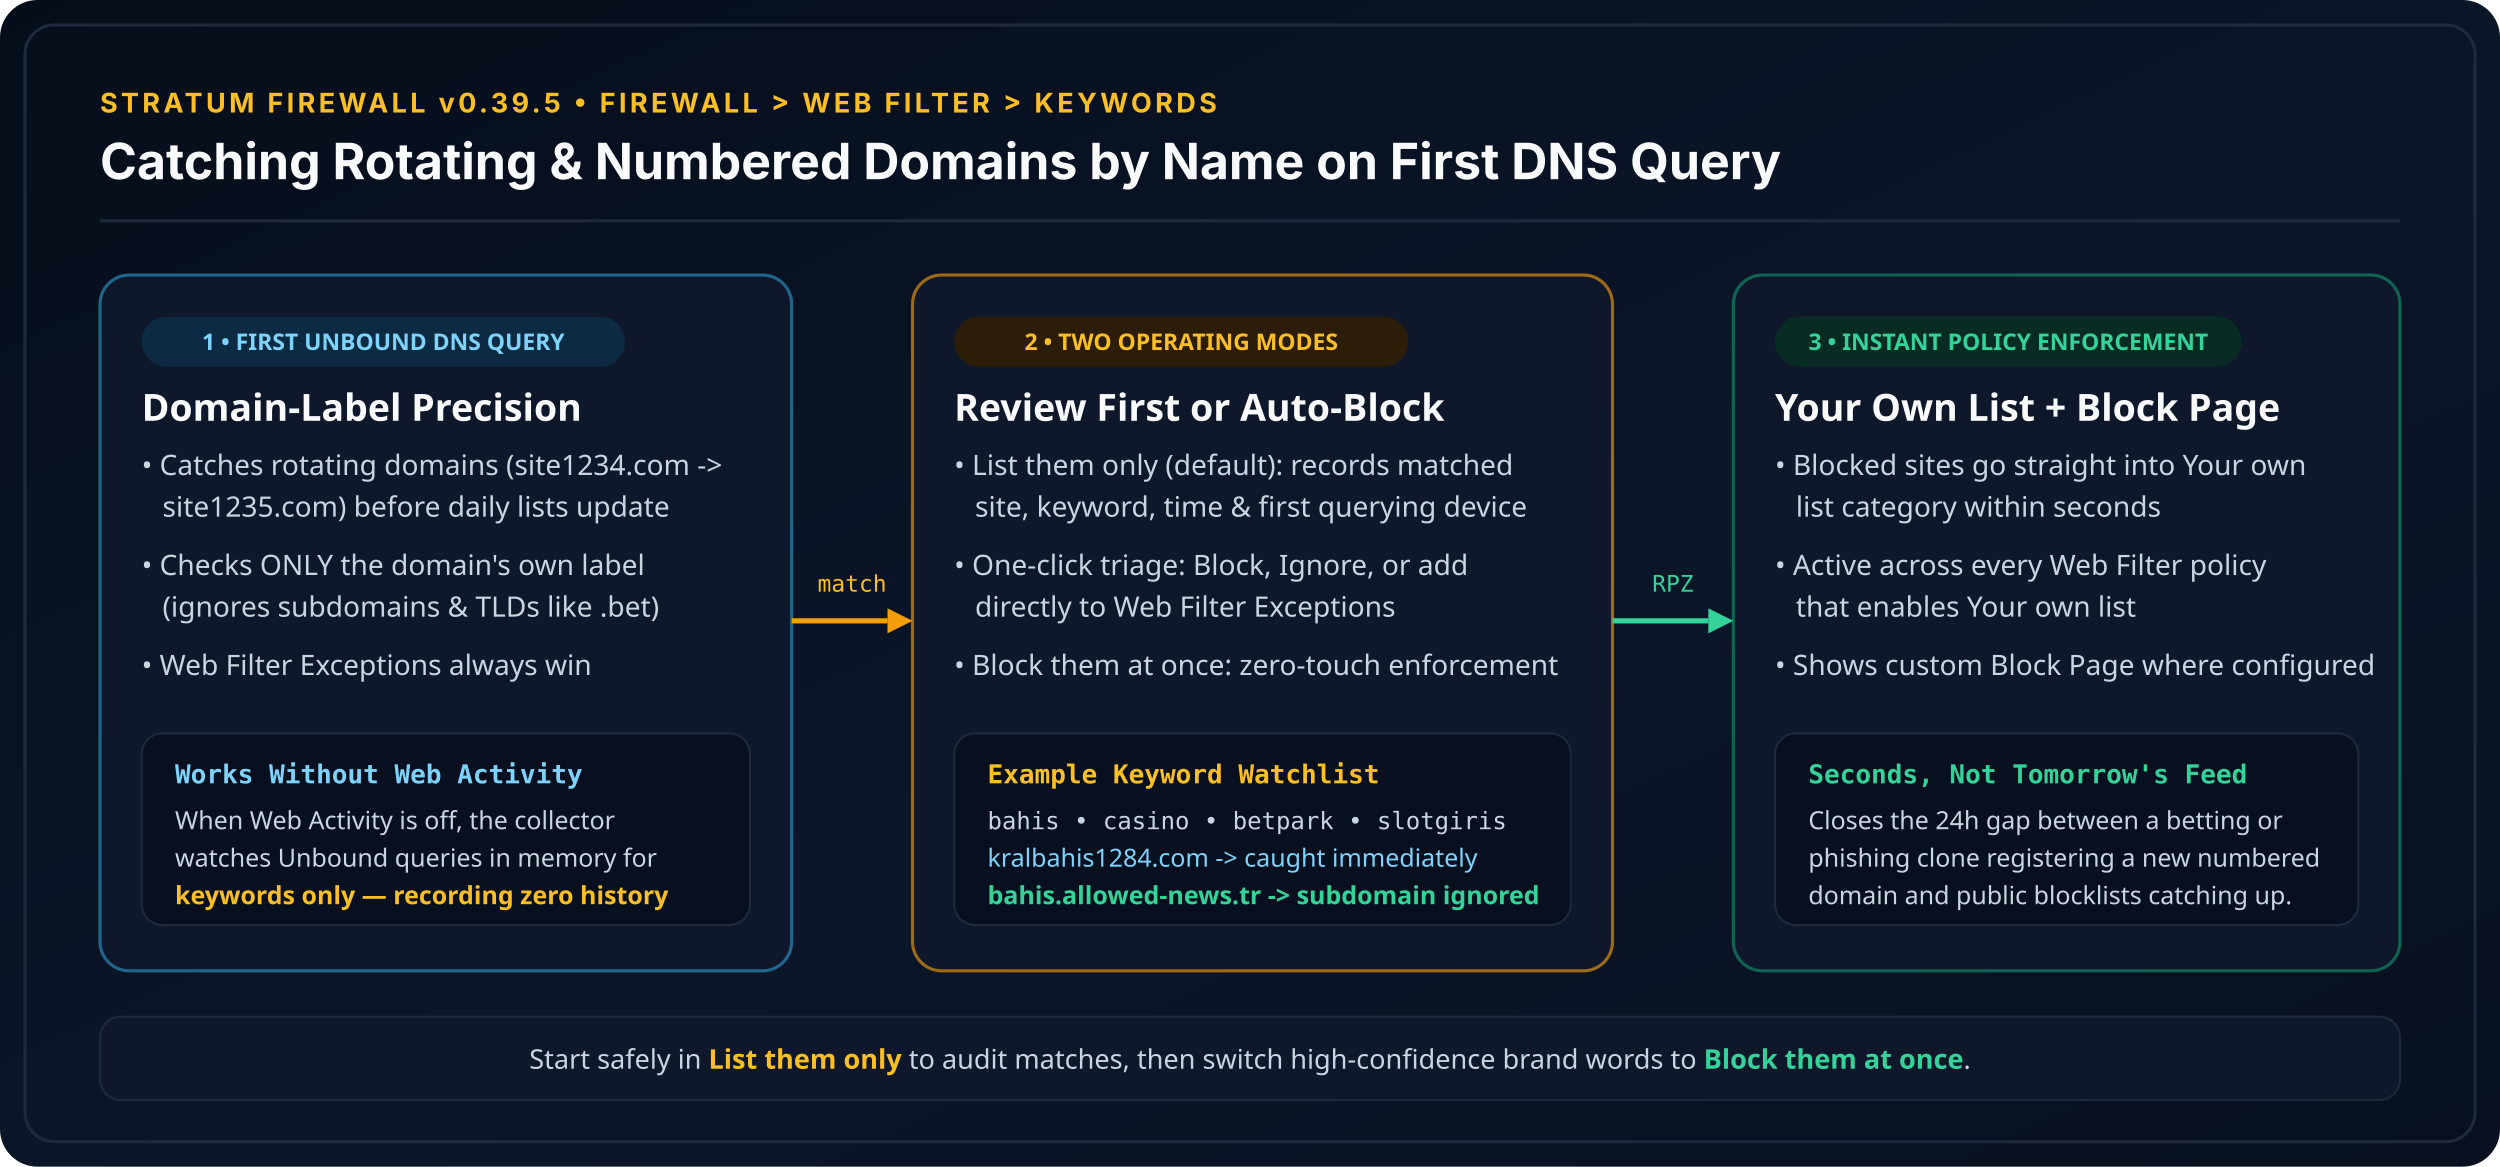
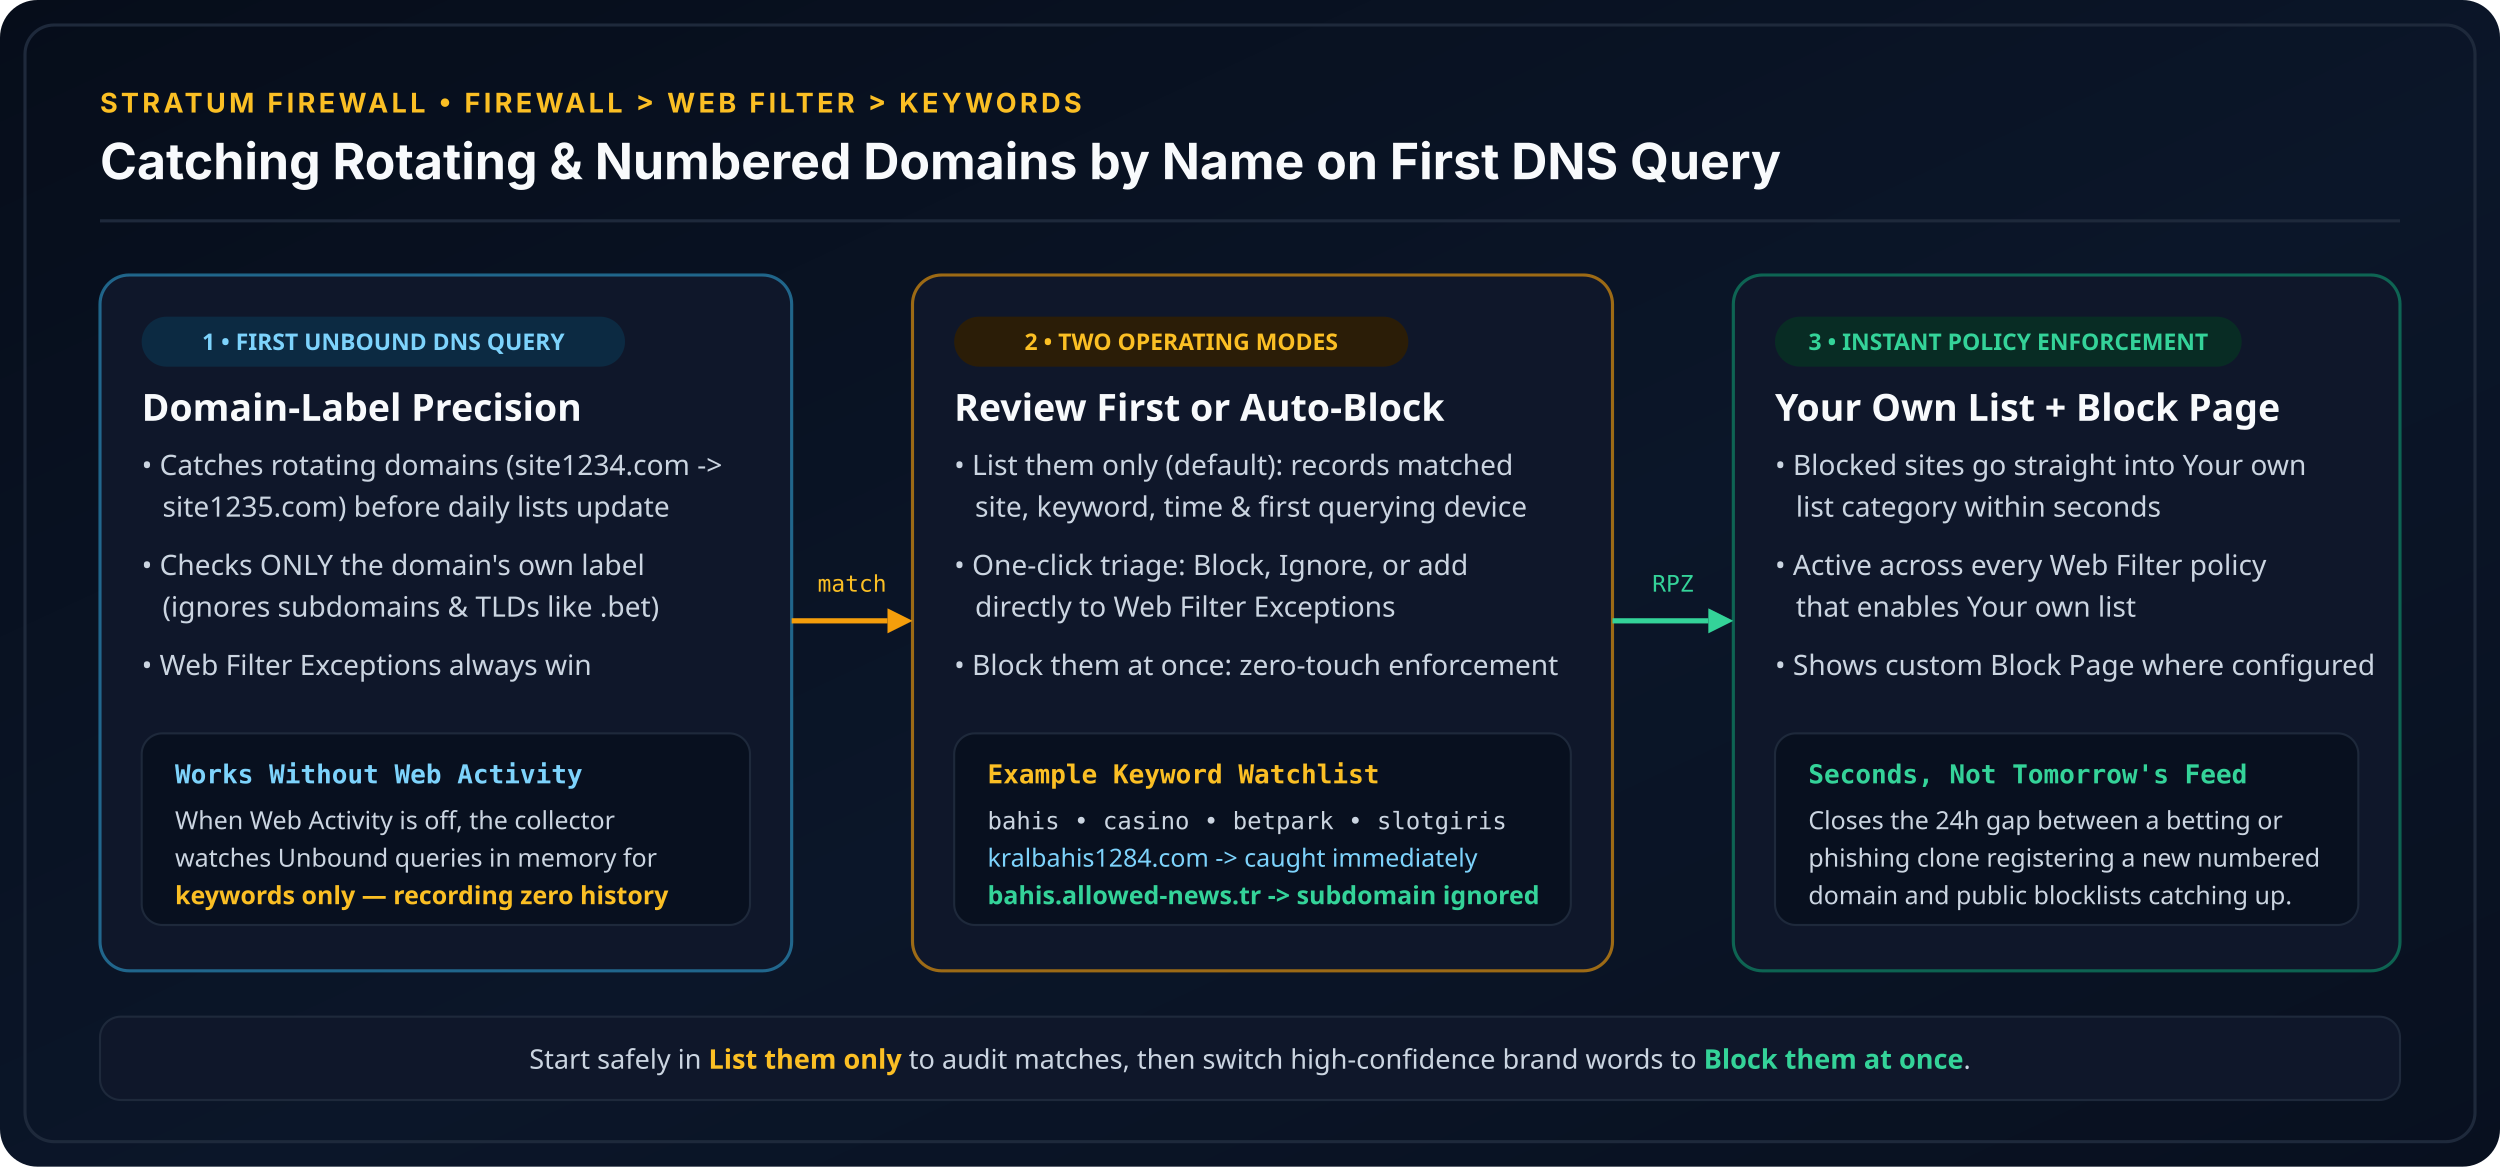
- <svg xmlns="http://www.w3.org/2000/svg" viewBox="0 0 1200 560" width="1200" height="560" role="img" aria-label="Stratum Firewall v0.39.5 Web Filter Keywords Architecture: Catching Rotating Domains by Name in Real Time">
+ <svg xmlns="http://www.w3.org/2000/svg" viewBox="0 0 1200 560" width="1200" height="560" role="img" aria-label="Stratum Firewall Web Filter Keywords Architecture: Catching Rotating Domains by Name in Real Time">
  <defs>
    <linearGradient id="bgKw" x1="0%" y1="0%" x2="100%" y2="100%">
      <stop offset="0%" stop-color="#060d1a" />
      <stop offset="55%" stop-color="#0b1629" />
      <stop offset="100%" stop-color="#08101f" />
    </linearGradient>
  </defs>
  <rect width="1200" height="560" rx="18" fill="url(#bgKw)" />
  <rect x="12" y="12" width="1176" height="536" rx="14" fill="none" stroke="#1e293b" stroke-width="1.5" />
-   <text x="48" y="54" fill="#fbbf24" font-family="system-ui, -apple-system, sans-serif" font-size="13" font-weight="700" letter-spacing="1.6">STRATUM FIREWALL v0.39.5 • FIREWALL &gt; WEB FILTER &gt; KEYWORDS</text>
+   <text x="48" y="54" fill="#fbbf24" font-family="system-ui, -apple-system, sans-serif" font-size="13" font-weight="700" letter-spacing="1.6">STRATUM FIREWALL • FIREWALL &gt; WEB FILTER &gt; KEYWORDS</text>
  <text x="48" y="86" fill="#f8fafc" font-family="system-ui, -apple-system, sans-serif" font-size="24" font-weight="700">Catching Rotating &amp; Numbered Domains by Name on First DNS Query</text>
  <line x1="48" y1="106" x2="1152" y2="106" stroke="#1e293b" stroke-width="1.5" />
  <rect x="48" y="132" width="332" height="334" rx="14" fill="#0f172a" stroke="#38bdf8" stroke-opacity="0.48" stroke-width="1.5" />
  <rect x="68" y="152" width="232" height="24" rx="12" fill="#0c2a42" />
  <text x="184" y="168" text-anchor="middle" fill="#7dd3fc" font-family="system-ui, sans-serif" font-size="11" font-weight="700">1 • FIRST UNBOUND DNS QUERY</text>
  <text x="68" y="202" fill="#f8fafc" font-family="system-ui, sans-serif" font-size="18" font-weight="700">Domain-Label Precision</text>
  <text x="68" y="228" fill="#cbd5e1" font-family="system-ui, sans-serif" font-size="13.5">• Catches rotating domains (site1234.com -&gt;</text>
  <text x="78" y="248" fill="#cbd5e1" font-family="system-ui, sans-serif" font-size="13.5">site1235.com) before daily lists update</text>
  <text x="68" y="276" fill="#cbd5e1" font-family="system-ui, sans-serif" font-size="13.5">• Checks ONLY the domain's own label</text>
  <text x="78" y="296" fill="#cbd5e1" font-family="system-ui, sans-serif" font-size="13.5">(ignores subdomains &amp; TLDs like .bet)</text>
  <text x="68" y="324" fill="#cbd5e1" font-family="system-ui, sans-serif" font-size="13.5">• Web Filter Exceptions always win</text>
  <rect x="68" y="352" width="292" height="92" rx="10" fill="#08101f" stroke="#1e293b" />
  <text x="84" y="376" fill="#7dd3fc" font-family="monospace" font-size="12.5" font-weight="700">Works Without Web Activity</text>
  <text x="84" y="398" fill="#cbd5e1" font-family="system-ui, sans-serif" font-size="12">When Web Activity is off, the collector</text>
  <text x="84" y="416" fill="#cbd5e1" font-family="system-ui, sans-serif" font-size="12">watches Unbound queries in memory for</text>
  <text x="84" y="434" fill="#fbbf24" font-family="system-ui, sans-serif" font-size="12" font-weight="700">keywords only — recording zero history</text>
  <line x1="380" y1="298" x2="426" y2="298" stroke="#f59e0b" stroke-width="2.5" />
  <polygon points="426,292 438,298 426,304" fill="#f59e0b" />
  <text x="409" y="284" text-anchor="middle" fill="#fbbf24" font-family="monospace" font-size="11">match</text>
  <rect x="438" y="132" width="336" height="334" rx="14" fill="#0f172a" stroke="#f59e0b" stroke-opacity="0.62" stroke-width="1.5" />
  <rect x="458" y="152" width="218" height="24" rx="12" fill="#2b1d07" />
  <text x="567" y="168" text-anchor="middle" fill="#fbbf24" font-family="system-ui, sans-serif" font-size="11" font-weight="700">2 • TWO OPERATING MODES</text>
  <text x="458" y="202" fill="#f8fafc" font-family="system-ui, sans-serif" font-size="18" font-weight="700">Review First or Auto-Block</text>
  <text x="458" y="228" fill="#cbd5e1" font-family="system-ui, sans-serif" font-size="13.5">• List them only (default): records matched</text>
  <text x="468" y="248" fill="#cbd5e1" font-family="system-ui, sans-serif" font-size="13.5">site, keyword, time &amp; first querying device</text>
  <text x="458" y="276" fill="#cbd5e1" font-family="system-ui, sans-serif" font-size="13.5">• One-click triage: Block, Ignore, or add</text>
  <text x="468" y="296" fill="#cbd5e1" font-family="system-ui, sans-serif" font-size="13.5">directly to Web Filter Exceptions</text>
  <text x="458" y="324" fill="#cbd5e1" font-family="system-ui, sans-serif" font-size="13.5">• Block them at once: zero-touch enforcement</text>
  <rect x="458" y="352" width="296" height="92" rx="10" fill="#08101f" stroke="#1e293b" />
  <text x="474" y="376" fill="#fbbf24" font-family="monospace" font-size="12.5" font-weight="700">Example Keyword Watchlist</text>
  <text x="474" y="398" fill="#cbd5e1" font-family="monospace" font-size="11.5">bahis • casino • betpark • slotgiris</text>
  <text x="474" y="416" fill="#7dd3fc" font-family="system-ui, sans-serif" font-size="12">kralbahis1284.com -&gt; caught immediately</text>
  <text x="474" y="434" fill="#34d399" font-family="system-ui, sans-serif" font-size="12" font-weight="700">bahis.allowed-news.tr -&gt; subdomain ignored</text>
  <line x1="774" y1="298" x2="820" y2="298" stroke="#34d399" stroke-width="2.5" />
  <polygon points="820,292 832,298 820,304" fill="#34d399" />
  <text x="803" y="284" text-anchor="middle" fill="#34d399" font-family="monospace" font-size="11">RPZ</text>
  <rect x="832" y="132" width="320" height="334" rx="14" fill="#0f172a" stroke="#10b981" stroke-opacity="0.48" stroke-width="1.5" />
  <rect x="852" y="152" width="224" height="24" rx="12" fill="#082c24" />
  <text x="964" y="168" text-anchor="middle" fill="#34d399" font-family="system-ui, sans-serif" font-size="11" font-weight="700">3 • INSTANT POLICY ENFORCEMENT</text>
  <text x="852" y="202" fill="#f8fafc" font-family="system-ui, sans-serif" font-size="18" font-weight="700">Your Own List + Block Page</text>
  <text x="852" y="228" fill="#cbd5e1" font-family="system-ui, sans-serif" font-size="13.5">• Blocked sites go straight into Your own</text>
  <text x="862" y="248" fill="#cbd5e1" font-family="system-ui, sans-serif" font-size="13.5">list category within seconds</text>
  <text x="852" y="276" fill="#cbd5e1" font-family="system-ui, sans-serif" font-size="13.5">• Active across every Web Filter policy</text>
  <text x="862" y="296" fill="#cbd5e1" font-family="system-ui, sans-serif" font-size="13.5">that enables Your own list</text>
  <text x="852" y="324" fill="#cbd5e1" font-family="system-ui, sans-serif" font-size="13.5">• Shows custom Block Page where configured</text>
  <rect x="852" y="352" width="280" height="92" rx="10" fill="#08101f" stroke="#1e293b" />
  <text x="868" y="376" fill="#34d399" font-family="monospace" font-size="12.5" font-weight="700">Seconds, Not Tomorrow's Feed</text>
  <text x="868" y="398" fill="#cbd5e1" font-family="system-ui, sans-serif" font-size="12">Closes the 24h gap between a betting or</text>
  <text x="868" y="416" fill="#cbd5e1" font-family="system-ui, sans-serif" font-size="12">phishing clone registering a new numbered</text>
  <text x="868" y="434" fill="#cbd5e1" font-family="system-ui, sans-serif" font-size="12">domain and public blocklists catching up.</text>
  <rect x="48" y="488" width="1104" height="40" rx="10" fill="#0f172a" stroke="#1e293b" />
  <text x="600" y="513" text-anchor="middle" fill="#cbd5e1" font-family="system-ui, sans-serif" font-size="13">Start safely in <tspan fill="#fbbf24" font-weight="700">List them only</tspan> to audit matches, then switch high-confidence brand words to <tspan fill="#34d399" font-weight="700">Block them at once</tspan>.</text>
</svg>
